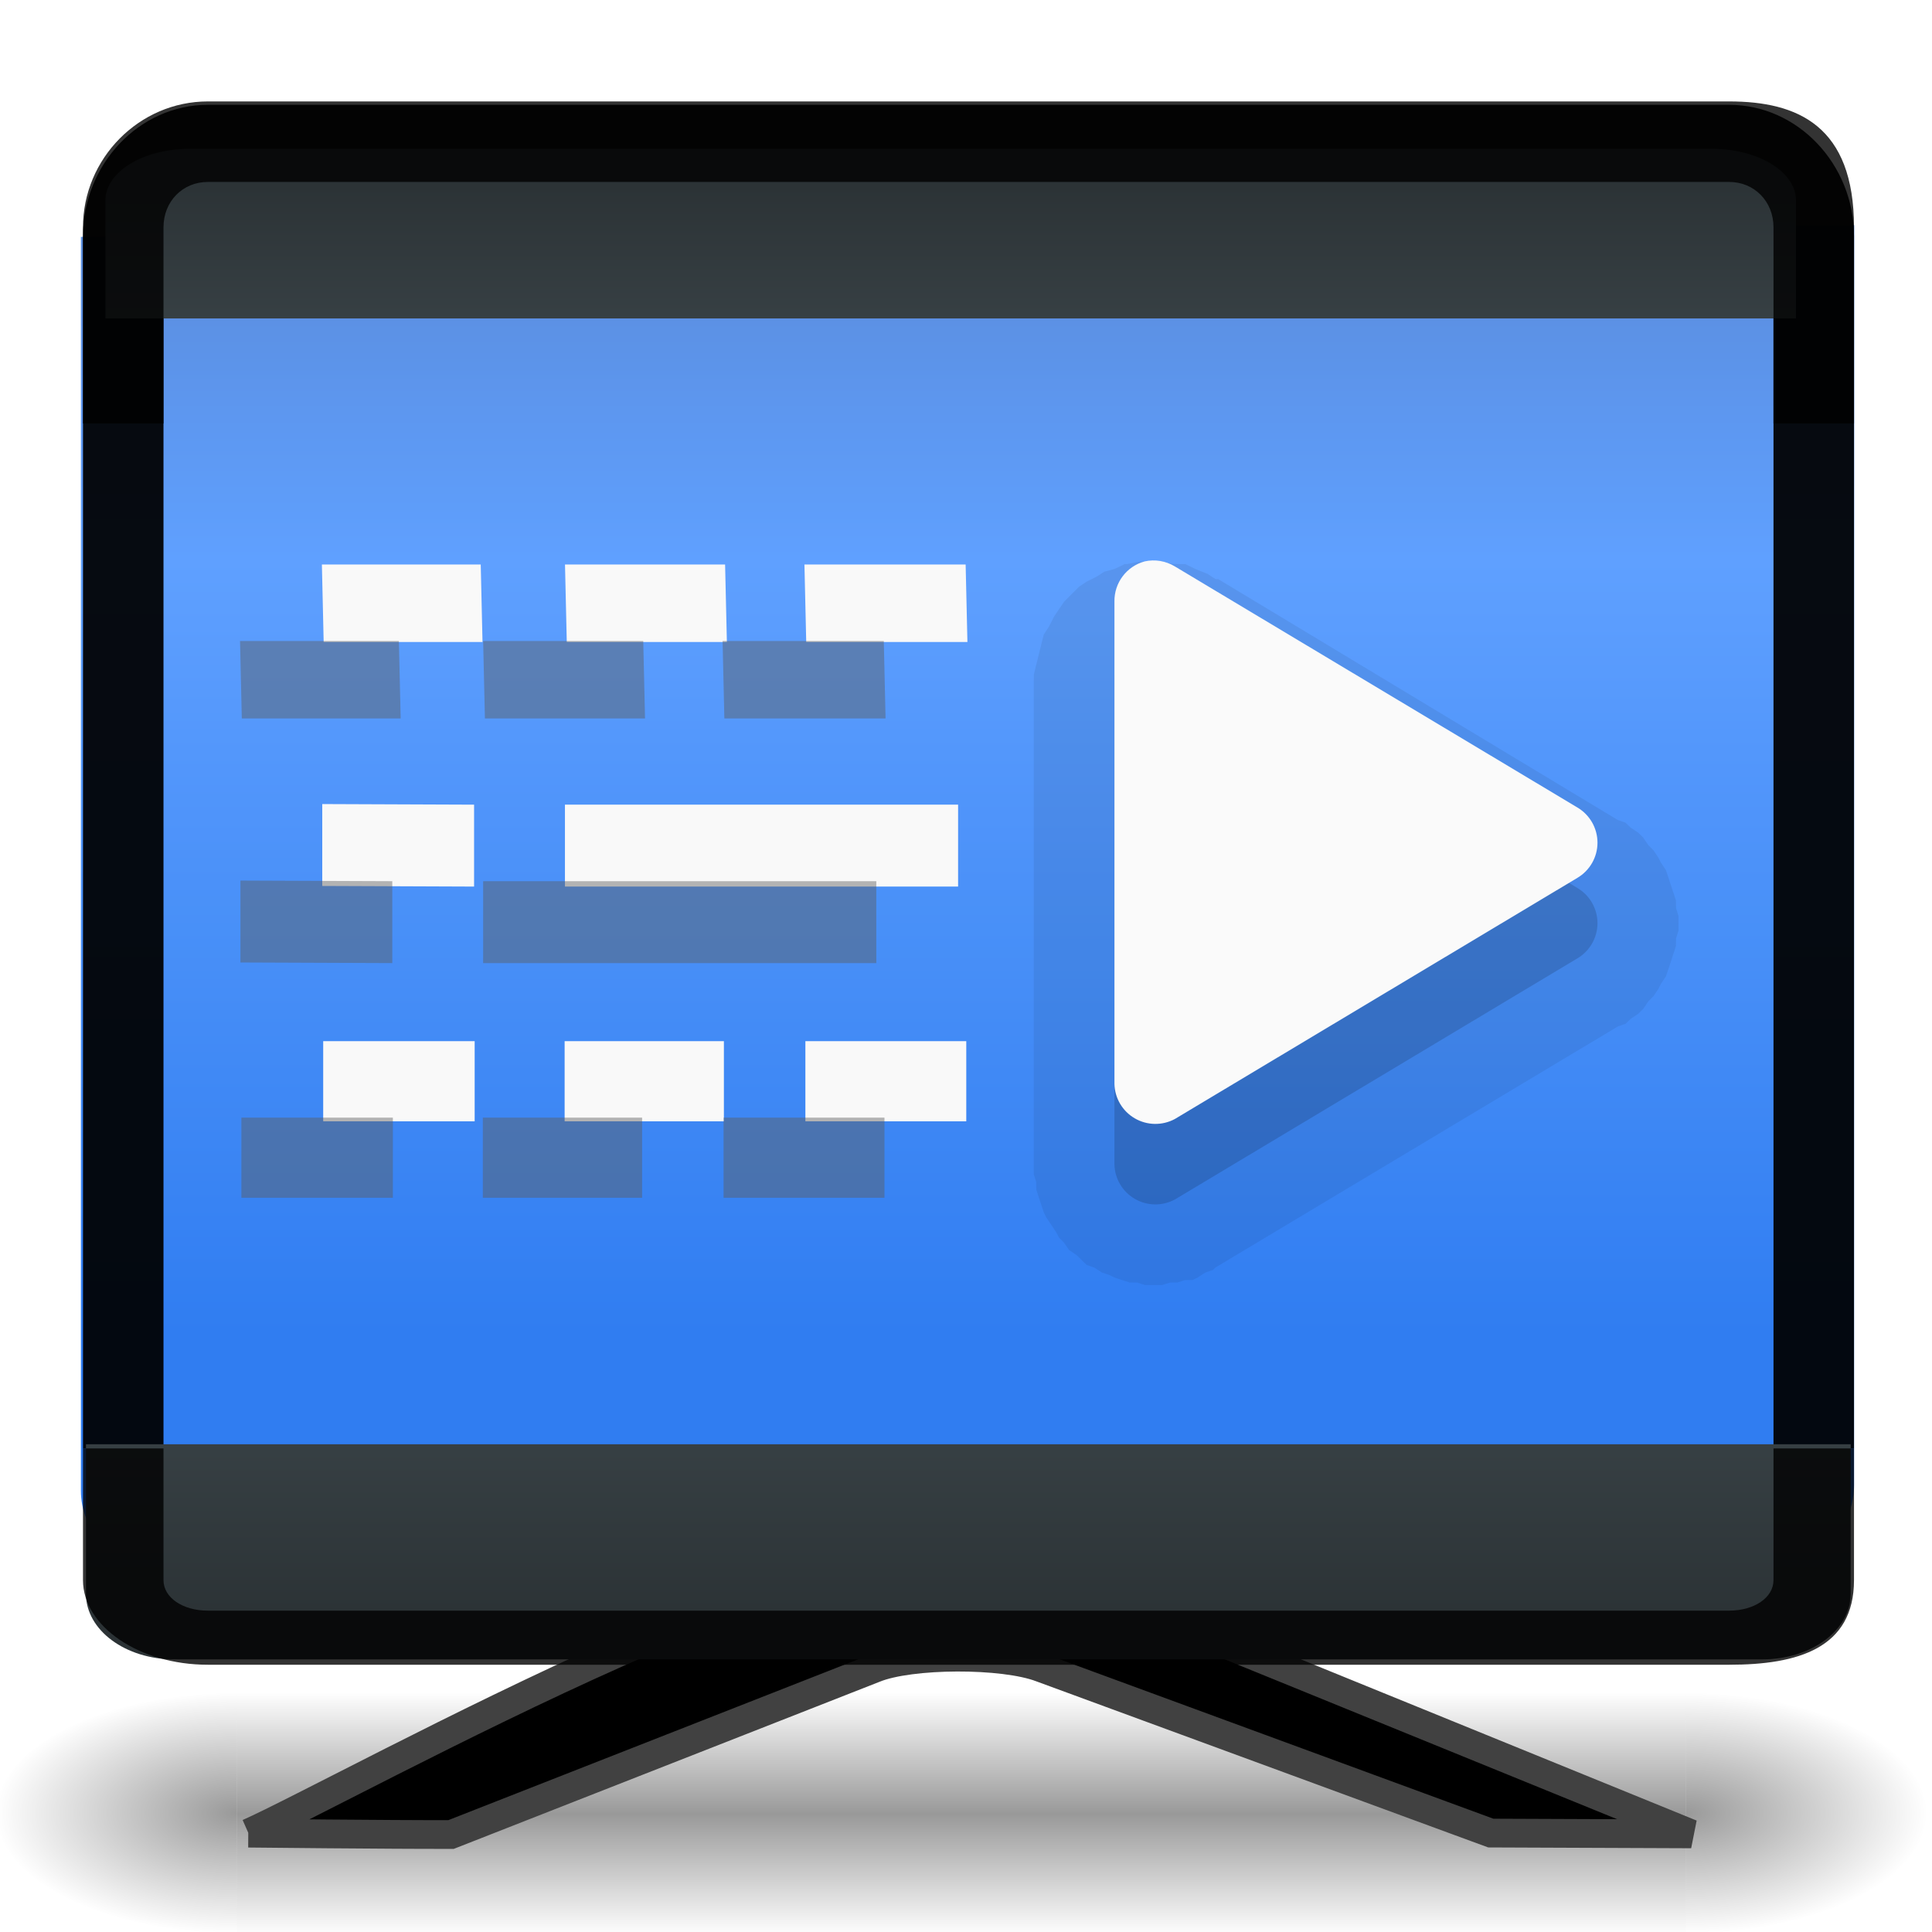
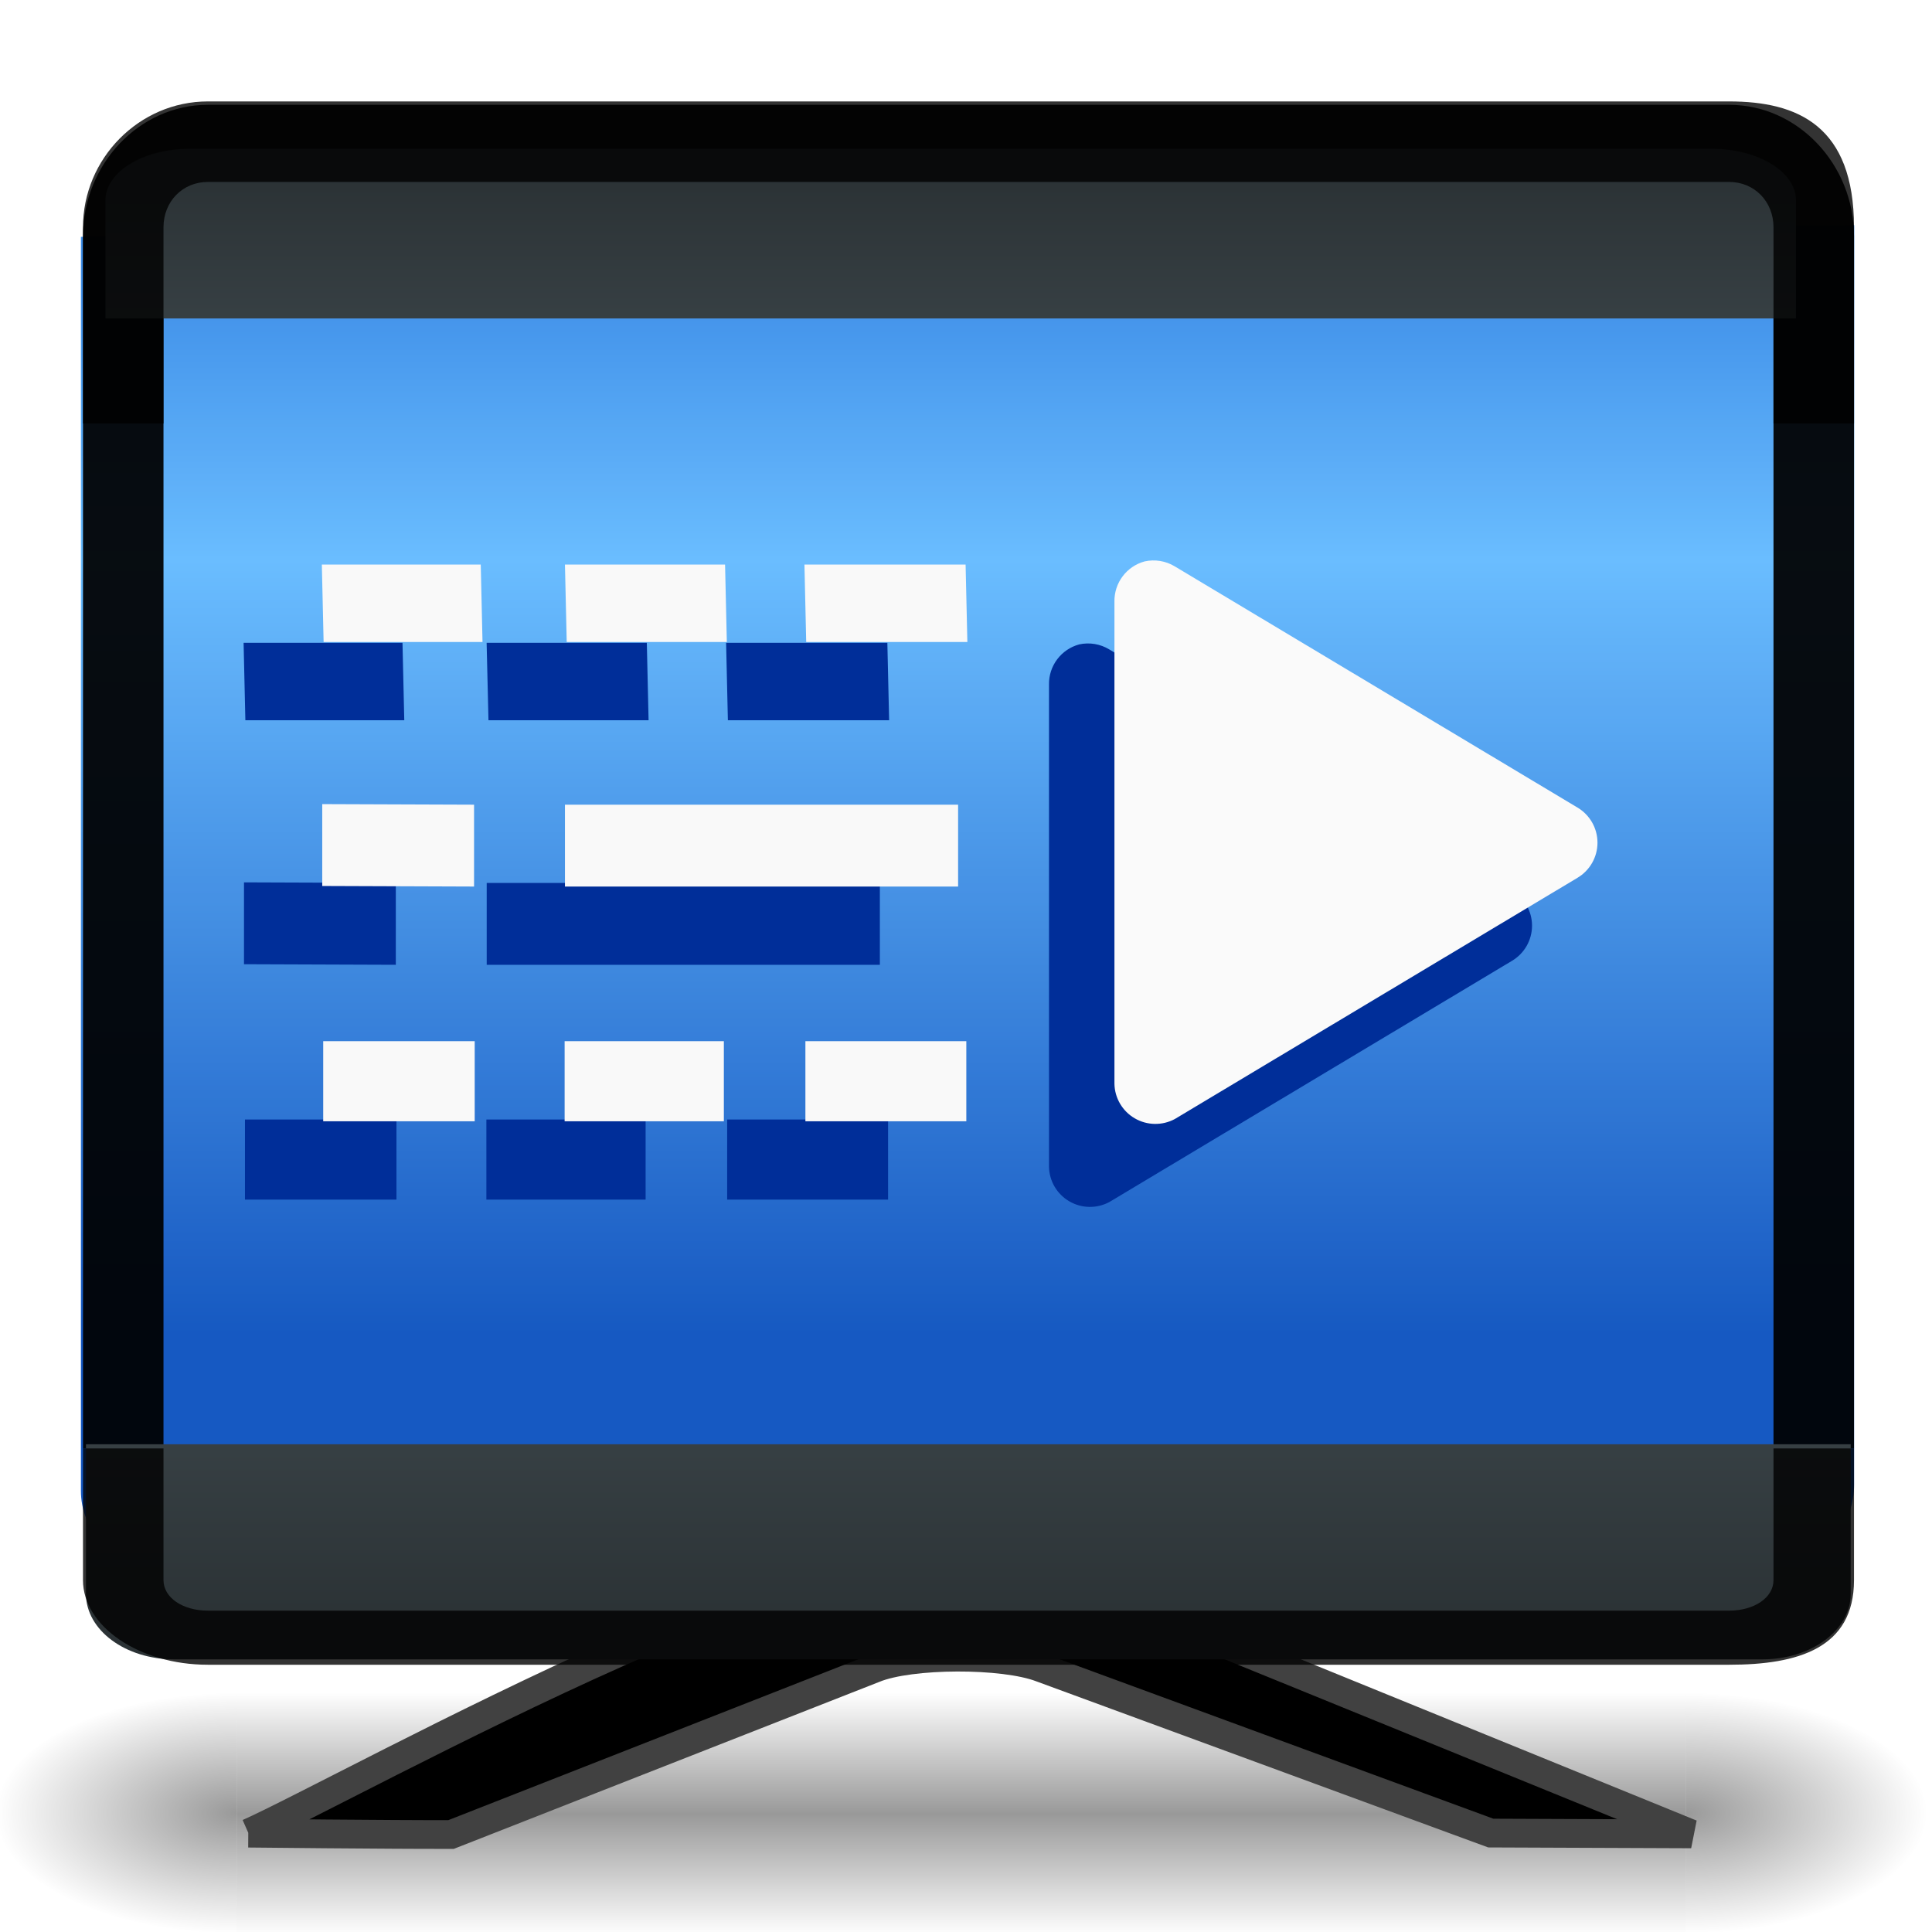
<svg xmlns="http://www.w3.org/2000/svg" xmlns:ns1="http://www.openswatchbook.org/uri/2009/osb" xmlns:xlink="http://www.w3.org/1999/xlink" id="svg2453" height="24" width="24" version="1.0">
  <defs id="defs2455">
    <linearGradient id="linearGradient6532">
-       <stop style="stop-color:#548ade;stop-opacity:1" offset="0" id="stop6534" />
-       <stop id="stop6540" offset="0.272" style="stop-color:#589cff;stop-opacity:1" />
-       <stop style="stop-color:#2878f0;stop-opacity:1" offset="1" id="stop6536" />
+       <stop style="stop-color:#3689e6;stop-opacity:1" offset="0" id="stop6534" />
+       <stop id="stop6540" offset="0.272" style="stop-color:#64baff;stop-opacity:1" />
+       <stop style="stop-color:#0d52bf;stop-opacity:1" offset="1" id="stop6536" />
    </linearGradient>
    <linearGradient id="linearGradient6490" ns1:paint="gradient">
      <stop style="stop-color:#000000;stop-opacity:1;" offset="0" id="stop6492" />
      <stop style="stop-color:#000000;stop-opacity:0;" offset="1" id="stop6494" />
    </linearGradient>
    <linearGradient id="linearGradient5641" ns1:paint="solid">
      <stop style="stop-color:#000000;stop-opacity:1;" offset="0" id="stop5643" />
    </linearGradient>
    <linearGradient id="linearGradient3707-319-631-407-324-616-674-812-821-107-178-392-400-6-3-549-901-1-9-100-4-2">
      <stop offset="0" style="stop-color:#000000;stop-opacity:1" id="stop17839-7-3" />
      <stop offset="1" style="stop-color:#161616;stop-opacity:1" id="stop17841-4-8" />
    </linearGradient>
    <radialGradient r="2.5" gradientTransform="matrix(2.0038,0,0,1.4,27.988,-17.4)" cx="4.993" cy="43.5" gradientUnits="userSpaceOnUse" id="c">
      <stop id="stop4912" offset="0" stop-color="#181818" />
      <stop id="stop4914" offset="1" stop-opacity="0" stop-color="#181818" />
    </radialGradient>
    <radialGradient r="2.5" gradientTransform="matrix(2.0038,0,0,1.4,-20.012,-104.4)" cx="4.993" cy="43.5" gradientUnits="userSpaceOnUse" id="b">
      <stop id="stop4917" offset="0" stop-color="#181818" />
      <stop id="stop4919" offset="1" stop-opacity="0" stop-color="#181818" />
    </radialGradient>
    <linearGradient x1="25.058" y1="47.028" x2="25.058" gradientUnits="userSpaceOnUse" y2="39.999" id="f">
      <stop id="stop4922" offset="0" stop-opacity="0" stop-color="#181818" />
      <stop id="stop4924" offset=".5" stop-color="#181818" />
      <stop id="stop4926" offset="1" stop-opacity="0" stop-color="#181818" />
    </linearGradient>
    <linearGradient xlink:href="#linearGradient6532" id="linearGradient6538" x1="32.275" y1="19.415" x2="32.275" y2="51.415" gradientUnits="userSpaceOnUse" gradientTransform="matrix(0.3664763,0,0,0.4131224,0.1717369,-4.665544)" />
    <linearGradient id="linearGradient3924-4">
      <stop offset="0" style="stop-color:#ffffff;stop-opacity:1" id="stop3926-8" />
      <stop offset="0.063" style="stop-color:#ffffff;stop-opacity:0.235" id="stop3928-6" />
      <stop offset="0.951" style="stop-color:#ffffff;stop-opacity:0.157" id="stop3930-4" />
      <stop offset="1" style="stop-color:#ffffff;stop-opacity:0.392" id="stop3932-4" />
    </linearGradient>
    <linearGradient id="linearGradient5344-867-2">
      <stop id="stop5559-5" style="stop-color:#f9c590;stop-opacity:1" offset="0" />
      <stop id="stop5561-3" style="stop-color:#f19860;stop-opacity:1" offset="0.397" />
      <stop id="stop5563-5" style="stop-color:#ce5d36;stop-opacity:1" offset="1" />
    </linearGradient>
    <linearGradient id="linearGradient4288">
      <stop offset="0" style="stop-color:#b95b20;stop-opacity:1" id="stop4290" />
      <stop offset="1" style="stop-color:#ed8137;stop-opacity:1" id="stop4292" />
    </linearGradient>
    <linearGradient id="linearGradient3104-5-6">
      <stop id="stop3106-9-1" style="stop-color:#aaaaaa;stop-opacity:1" offset="0" />
      <stop id="stop3108-9" style="stop-color:#c8c8c8;stop-opacity:1" offset="1" />
    </linearGradient>
    <linearGradient gradientTransform="translate(2.4e-6,0.9674487)" gradientUnits="userSpaceOnUse" xlink:href="#linearGradient3924-4" id="linearGradient3084" y2="43" x2="24" y1="5" x1="24" />
    <radialGradient gradientTransform="matrix(0,2.644472,-2.797536,-7.1978467e-8,55.57302,-14.64146)" gradientUnits="userSpaceOnUse" xlink:href="#linearGradient3600" id="radialGradient3093" fy="8.45" fx="7.496" r="20" cy="8.45" cx="7.496" />
    <linearGradient id="linearGradient3600">
      <stop offset="0" style="stop-color:#f4f4f4;stop-opacity:1" id="stop3602" />
      <stop offset="1" style="stop-color:#dbdbdb;stop-opacity:1" id="stop3604" />
    </linearGradient>
    <linearGradient gradientTransform="matrix(1.363636,0,0,1.363636,-0.7929132,-1.750068)" gradientUnits="userSpaceOnUse" xlink:href="#linearGradient3104-5-6" id="linearGradient3095" y2="3.899" x2="24" y1="44" x1="24" />
    <linearGradient gradientUnits="userSpaceOnUse" xlink:href="#linearGradient3104-5-6" id="linearGradient3098" y2="3" x2="20" y1="43" x1="20" gradientTransform="matrix(0.5003044,0,0,0.5003044,7.582974,-14.82223)" />
    <radialGradient gradientTransform="matrix(2.003784,0,0,1.4,27.98813,-17.4)" gradientUnits="userSpaceOnUse" xlink:href="#linearGradient3688-166-749" id="radialGradient2873-966-168" fy="43.5" fx="4.993" r="2.5" cy="43.5" cx="4.993" />
    <linearGradient id="linearGradient3688-166-749">
      <stop offset="0" style="stop-color:#181818;stop-opacity:1" id="stop2883" />
      <stop offset="1" style="stop-color:#181818;stop-opacity:0" id="stop2885" />
    </linearGradient>
    <radialGradient gradientTransform="matrix(2.003784,0,0,1.4,-20.01187,-104.4)" gradientUnits="userSpaceOnUse" xlink:href="#linearGradient3688-166-749" id="radialGradient2875-742-326" fy="43.5" fx="4.993" r="2.5" cy="43.5" cx="4.993" />
    <linearGradient gradientUnits="userSpaceOnUse" xlink:href="#linearGradient3702-501-757" id="linearGradient2877-634-617" y2="39.999" x2="25.058" y1="47.028" x1="25.058" />
    <linearGradient id="linearGradient3702-501-757">
      <stop offset="0" style="stop-color:#181818;stop-opacity:0" id="stop2895" />
      <stop offset="0.5" style="stop-color:#181818;stop-opacity:1" id="stop2897" />
      <stop offset="1" style="stop-color:#181818;stop-opacity:0" id="stop2899" />
    </linearGradient>
    <radialGradient r="20" fy="8.45" fx="7.496" cy="8.45" cx="7.496" gradientTransform="matrix(0,1.93928,-2.051527,-5.2784231e-8,16.65095,1.171514)" gradientUnits="userSpaceOnUse" id="radialGradient3049" xlink:href="#linearGradient3600" />
    <linearGradient y2="3.899" x2="24" y1="44" x1="24" gradientTransform="translate(-24.68408,10.62521)" gradientUnits="userSpaceOnUse" id="linearGradient3051" xlink:href="#linearGradient3104-5-6" />
    <radialGradient r="20" fy="8.45" fx="7.496" cy="8.45" cx="7.496" gradientTransform="matrix(0,1.93928,-2.051527,-5.2784231e-8,5.793811,-9.685629)" gradientUnits="userSpaceOnUse" id="radialGradient3843" xlink:href="#linearGradient3600" />
    <linearGradient y2="3.899" x2="24" y1="44" x1="24" gradientTransform="translate(-35.54123,-0.2319351)" gradientUnits="userSpaceOnUse" id="linearGradient3845" xlink:href="#linearGradient3104-5-6" />
    <radialGradient r="20" fy="8.45" fx="7.496" cy="8.45" cx="7.496" gradientTransform="matrix(0,1.93928,-2.051527,-5.2784231e-8,6.079525,19.60009)" gradientUnits="userSpaceOnUse" id="radialGradient3849" xlink:href="#linearGradient3600" />
    <linearGradient y2="3.899" x2="24" y1="44" x1="24" gradientTransform="translate(-35.25551,29.05378)" gradientUnits="userSpaceOnUse" id="linearGradient3851" xlink:href="#linearGradient3104-5-6" />
    <radialGradient r="20" fy="8.45" fx="7.496" cy="8.45" cx="7.496" gradientTransform="matrix(1.371278,1.371278,-1.450649,1.450649,12.60239,-10.94562)" gradientUnits="userSpaceOnUse" id="radialGradient3853" xlink:href="#linearGradient3600" />
    <linearGradient y2="3.899" x2="24" y1="44" x1="24" gradientTransform="matrix(0.7071068,-0.7071068,0.7071068,0.7071068,-9.941126,24.96744)" gradientUnits="userSpaceOnUse" id="linearGradient3855" xlink:href="#linearGradient3104-5-6" />
    <radialGradient r="20" fy="8.45" fx="7.496" cy="8.45" cx="7.496" gradientTransform="matrix(0,1.93928,-2.051527,-5.2784231e-8,41.33504,-8.486255)" gradientUnits="userSpaceOnUse" id="radialGradient3858" xlink:href="#linearGradient3600" />
    <radialGradient r="20" fy="8.45" fx="7.496" cy="8.45" cx="7.496" gradientTransform="matrix(0,1.93928,-2.051527,-5.2784231e-8,-0.2061889,-15.68563)" gradientUnits="userSpaceOnUse" id="radialGradient3863" xlink:href="#linearGradient3600" />
    <linearGradient y2="3.899" x2="24" y1="44" x1="24" gradientTransform="translate(-41.54123,-6.231935)" gradientUnits="userSpaceOnUse" id="linearGradient3865" xlink:href="#linearGradient3104-5-6" />
    <radialGradient id="c-6" gradientUnits="userSpaceOnUse" cy="43.5" cx="4.993" gradientTransform="matrix(2.0038,0,0,1.4,27.988,-17.4)" r="2.5">
      <stop stop-color="#181818" offset="0" id="stop4912-0" />
      <stop stop-color="#181818" stop-opacity="0" offset="1" id="stop4914-6" />
    </radialGradient>
    <radialGradient id="b-2" gradientUnits="userSpaceOnUse" cy="43.5" cx="4.993" gradientTransform="matrix(2.0038,0,0,1.4,-20.012,-104.4)" r="2.5">
      <stop stop-color="#181818" offset="0" id="stop4917-6" />
      <stop stop-color="#181818" stop-opacity="0" offset="1" id="stop4919-1" />
    </radialGradient>
    <linearGradient gradientTransform="matrix(0.9976838,0,0,0.5323295,-0.251081,1.982942)" gradientUnits="userSpaceOnUse" y2="14.272" x2="62.399" y1="14.272" x1="2.252" id="linearGradient4345" xlink:href="#linearGradient3707-319-631-407-324-616-674-812-821-107-178-392-400-6-3-549-901-1-9-100-4-2" />
    <linearGradient y2="39.999" x2="25.058" y1="47.028" x1="25.058" gradientUnits="userSpaceOnUse" id="linearGradient4350" xlink:href="#f" />
    <linearGradient y2="14.272" x2="62.399" y1="14.272" x1="2.252" gradientTransform="matrix(-0.9970871,-8.6911381e-5,1.8949314e-4,-0.5396258,64.24038,61.20455)" gradientUnits="userSpaceOnUse" id="linearGradient4352" xlink:href="#linearGradient3707-319-631-407-324-616-674-812-821-107-178-392-400-6-3-549-901-1-9-100-4-2" />
    <linearGradient y2="14.272" x2="62.399" y1="14.272" x1="2.252" gradientTransform="matrix(0.05374904,0,0,0.4344139,30.27789,0.7154782)" gradientUnits="userSpaceOnUse" id="linearGradient4354" xlink:href="#linearGradient3707-319-631-407-324-616-674-812-821-107-178-392-400-6-3-549-901-1-9-100-4-2" />
    <linearGradient id="linearGradient5747">
      <stop offset="0" style="stop-color:#000000;stop-opacity:1" id="stop5749" />
      <stop offset="1" style="stop-color:#000000;stop-opacity:0" id="stop5751" />
    </linearGradient>
    <radialGradient gradientTransform="matrix(1.20227,0,0,0.5999999,14.99287,-4.59993)" gradientUnits="userSpaceOnUse" xlink:href="#linearGradient5747" id="radialGradient4358-2" r="2.5" cy="43.5" cx="4.993" />
    <radialGradient gradientTransform="matrix(1.20227,0,0,0.5999999,-9.00712,-47.60006)" gradientUnits="userSpaceOnUse" xlink:href="#linearGradient5747" id="radialGradient4360-3" r="2.5" cy="43.5" cx="4.993" />
    <linearGradient spreadMethod="reflect" gradientTransform="matrix(0.6428571,0,0,0.4285713,-3.42854,2.85721)" gradientUnits="userSpaceOnUse" xlink:href="#linearGradient5747" id="linearGradient4362-5" y2="39.999" x2="25.058" y1="43.528" x1="25.058" />
    <radialGradient gradientTransform="matrix(1.273594e-7,3.295755,-5.380924,0,77.46771,-19.38241)" gradientUnits="userSpaceOnUse" id="radialGradient3164-9" r="20" cy="8.45" cx="7.496">
      <stop offset="0" style="stop-color:#f8b17e;stop-opacity:1" id="stop3244-8" />
      <stop offset="0.262" style="stop-color:#e35d4f;stop-opacity:1" id="stop3246-8" />
      <stop offset="0.661" style="stop-color:#c6262e;stop-opacity:1" id="stop3248-2" />
      <stop offset="1" style="stop-color:#690b54;stop-opacity:1" id="stop3250-1" />
    </radialGradient>
    <linearGradient gradientUnits="userSpaceOnUse" y2="26" x2="17" y1="29" x1="17" id="linearGradient4355" xlink:href="#linearGradient4215-8-4-07-7" gradientTransform="matrix(1.043899,0,0,0.7633929,-0.497796,-1.983501)" />
    <linearGradient id="linearGradient4215-8-4-07-7">
      <stop style="stop-color:#2b3235;stop-opacity:1" offset="0" id="stop4217-1-2-1-2" />
      <stop style="stop-color:#374044;stop-opacity:1" offset="1" id="stop4219-3-4-0-96" />
    </linearGradient>
    <linearGradient gradientTransform="matrix(0.7831817,0,0,0.6404078,-2.768171,-6.832695)" gradientUnits="userSpaceOnUse" xlink:href="#linearGradient3462" id="linearGradient3217" y2="41.663" x2="27.914" y1="16.188" x1="27.914" />
    <linearGradient id="linearGradient3462">
      <stop offset="0" style="stop-color:#ffffff;stop-opacity:1" id="stop3464" />
      <stop offset="0.009" style="stop-color:#ffffff;stop-opacity:0.235" id="stop3466" />
      <stop offset="0.997" style="stop-color:#ffffff;stop-opacity:0.157" id="stop3468" />
      <stop offset="1" style="stop-color:#ffffff;stop-opacity:0.392" id="stop3470" />
    </linearGradient>
    <linearGradient id="linearGradient3242-8">
      <stop id="stop3244-2" style="stop-color:#f8b17e;stop-opacity:1" offset="0" />
      <stop id="stop3246-9" style="stop-color:#e35d4f;stop-opacity:1" offset="0.262" />
      <stop id="stop3248-10" style="stop-color:#c6262e;stop-opacity:1" offset="0.661" />
      <stop id="stop3250-2" style="stop-color:#690b54;stop-opacity:1" offset="1" />
    </linearGradient>
    <linearGradient id="linearGradient4011-6-3-8">
      <stop id="stop4013-0-0-6" style="stop-color:#ffffff;stop-opacity:1" offset="0" />
      <stop id="stop4015-7-9-1" style="stop-color:#ffffff;stop-opacity:0.235" offset="0.508" />
      <stop id="stop4017-6-8-4" style="stop-color:#ffffff;stop-opacity:0.157" offset="0.835" />
      <stop id="stop4019-8-2-1" style="stop-color:#ffffff;stop-opacity:0.392" offset="1" />
    </linearGradient>
    <linearGradient y2="44.341" x2="71.204" y1="6.238" x1="71.204" gradientTransform="matrix(0.2432432,0,0,0.2432432,13.81818,5.153844)" gradientUnits="userSpaceOnUse" id="linearGradient3154" xlink:href="#linearGradient4011-6-3-8" />
    <radialGradient r="20.397" fy="4.038" fx="21.995" cy="4.038" cx="21.995" gradientTransform="matrix(0,0.7811258,-1.031072,0,35.38086,-13.06646)" gradientUnits="userSpaceOnUse" id="radialGradient3157" xlink:href="#linearGradient3242-8" />
    <linearGradient x1="25.058" y1="47.028" x2="25.058" y2="39.999" id="linearGradient3086-8" xlink:href="#linearGradient3702-501-757" gradientUnits="userSpaceOnUse" />
    <radialGradient cx="4.993" cy="43.5" r="2.5" fx="4.993" fy="43.5" id="radialGradient3084-4" xlink:href="#linearGradient3688-166-749" gradientUnits="userSpaceOnUse" gradientTransform="matrix(2.003784,0,0,1.4,-20.01187,-104.4)" />
    <radialGradient cx="4.993" cy="43.5" r="2.5" fx="4.993" fy="43.5" id="radialGradient3082-6" xlink:href="#linearGradient3688-166-749" gradientUnits="userSpaceOnUse" gradientTransform="matrix(2.003784,0,0,1.4,27.98813,-17.4)" />
    <linearGradient id="linearGradient2867-449-88-871-390-598-476-591-434-148-57-177-8-3-3-6-4-8-8-8">
      <stop id="stop3750-1-0-7-6-6-1-3-9" style="stop-color:#ffcd7d;stop-opacity:1" offset="0" />
      <stop id="stop3752-3-7-4-0-32-8-923-0" style="stop-color:#fc8f36;stop-opacity:1" offset="0.262" />
      <stop id="stop3754-1-8-5-2-7-6-7-1" style="stop-color:#e23a0e;stop-opacity:1" offset="0.705" />
      <stop id="stop3756-1-6-2-6-6-1-96-6" style="stop-color:#ac441f;stop-opacity:1" offset="1" />
    </linearGradient>
    <radialGradient cx="6.73" cy="9.957" r="12.672" fx="6.2" fy="9.957" id="radialGradient5679-7" xlink:href="#linearGradient2867-449-88-871-390-598-476-591-434-148-57-177-8-3-3-6-4-8-8-8" gradientUnits="userSpaceOnUse" gradientTransform="matrix(0,4.627013,-5.680493,0,68.96616,-30.74506)" />
    <linearGradient id="linearGradient5803-0">
      <stop id="stop5805-3" style="stop-color:#fff5ef;stop-opacity:1" offset="0" />
      <stop id="stop5807-4" style="stop-color:#fef8dd;stop-opacity:1" offset="1" />
    </linearGradient>
    <linearGradient x1="227.204" y1="63.106" x2="227.204" y2="76.997" id="linearGradient5874-6" xlink:href="#linearGradient5803-0" gradientUnits="userSpaceOnUse" gradientTransform="translate(-214,-49.99999)" />
    <linearGradient x1="24" y1="5" x2="24" y2="43" id="linearGradient5397" xlink:href="#linearGradient3924-4" gradientUnits="userSpaceOnUse" gradientTransform="matrix(0.4594595,0,0,0.4594595,0.9742189,8.97175)" />
    <linearGradient y2="43" x2="24" y1="5" x1="24" gradientTransform="matrix(0.4594595,0,0,0.4594595,-35.0477,0.2740813)" gradientUnits="userSpaceOnUse" id="linearGradient4123" xlink:href="#linearGradient3924-4" />
    <linearGradient y2="76.997" x2="227.204" y1="63.106" x1="227.204" gradientTransform="translate(-250.0219,-58.69766)" gradientUnits="userSpaceOnUse" id="linearGradient4126" xlink:href="#linearGradient5803-0" />
    <radialGradient r="12.672" fy="9.957" fx="6.2" cy="9.957" cx="6.73" gradientTransform="matrix(0,4.627013,-5.680493,0,68.96616,-38.74509)" gradientUnits="userSpaceOnUse" id="radialGradient4131" xlink:href="#linearGradient2867-449-88-871-390-598-476-591-434-148-57-177-8-3-3-6-4-8-8-8" />
    <radialGradient r="12.672" fy="9.957" fx="6.2" cy="9.957" cx="6.73" gradientTransform="matrix(0,3.941508,-5.680493,0,68.99741,-30.34481)" gradientUnits="userSpaceOnUse" id="radialGradient4131-8" xlink:href="#radialGradient3164-9" />
    <linearGradient xlink:href="#linearGradient4215-8-4-07-7" id="linearGradient4434" gradientUnits="userSpaceOnUse" gradientTransform="matrix(1,0,0,-0.6022524,-0.1897209,19.67496)" x1="17" y1="29" x2="17" y2="26" />
  </defs>
  <g id="g4325" transform="translate(-0.0584393,-0.03978425)">
    <g id="g4436" transform="translate(0,1.0625)">
      <rect width="3" height="3" x="21" y="20" id="rect2801-0" style="opacity:0.4;fill:url(#radialGradient4358-2);fill-opacity:1" />
      <rect width="3" height="3" x="-3" y="-23" transform="scale(-1,-1)" id="rect3696-08" style="opacity:0.4;fill:url(#radialGradient4360-3);fill-opacity:1" />
      <rect width="18" height="3" x="3" y="20" id="rect3700-96" style="opacity:0.4;fill:url(#linearGradient4362-5);fill-opacity:1" />
    </g>
  </g>
  <path id="rect5505-21-3-8-5-2" d="m 22.295,19.35 c 0.414,0 0.737,-0.446 0.737,-0.906 l 0.002,-15.647 -22.029,0.145 0,15.577 c 0,0.46 0.333,0.831 0.747,0.831 z" style="color:#000000;display:inline;overflow:visible;visibility:visible;opacity:0.96;fill:url(#linearGradient6538);fill-opacity:1;fill-rule:nonzero;stroke:none;stroke-width:1;marker:none;enable-background:accumulate" />
+   <path style="color:#000000;font-style:normal;font-variant:normal;font-weight:normal;font-stretch:normal;font-size:medium;line-height:normal;font-family:Sans;-inkscape-font-specification:Sans;text-indent:0;text-align:start;text-decoration:none;text-decoration-line:none;letter-spacing:normal;word-spacing:normal;text-transform:none;writing-mode:lr-tb;direction:ltr;baseline-shift:baseline;text-anchor:start;display:inline;overflow:visible;visibility:visible;fill:#002e99;fill-opacity:1;stroke:none;stroke-width:0.54;stroke-miterlimit:4;stroke-dasharray:none;marker:none;enable-background:accumulate" id="path996" d="m 3.043,14.902 v -0.995 h 1.882 v 0.995 z m 2.999,0 v -0.995 h 1.978 v 0.995 z m 2.991,0 v -0.995 h 1.999 v 0.995 z" />
  <g transform="translate(166.3815,-1014.97)" id="layer1" />
  <path style="opacity:1;fill:#000000;fill-opacity:1;fill-rule:evenodd;stroke:#414141;stroke-width:0.357;stroke-miterlimit:4;stroke-dasharray:none;stroke-opacity:1" d="m 3.085,22.772 c 0,0 1.774,0.019 2.518,0.017 l 5.257,-2.063 c 0.447,-0.184 1.605,-0.188 2.076,-0.007 l 5.583,2.052 2.49,0.01 -8.246,-3.359 c -0.207,-0.08 -0.586,0.3 -0.992,0.297 -0.509,-1.393 -7.527,2.543 -8.685,3.053 z" id="path4191" />
-   <g id="g4281" transform="matrix(0.6501589,0,0,0.8353467,-5.625045,-10.53034)">
-     <path style="color:#000000;font-style:normal;font-variant:normal;font-weight:normal;font-stretch:normal;font-size:medium;line-height:normal;font-family:Sans;-inkscape-font-specification:Sans;text-indent:0;text-align:start;text-decoration:none;text-decoration-line:none;letter-spacing:normal;word-spacing:normal;text-transform:none;direction:ltr;block-progression:tb;writing-mode:lr-tb;baseline-shift:baseline;text-anchor:start;display:inline;overflow:visible;visibility:visible;fill:#f9f9f9;fill-opacity:1;stroke:none;stroke-width:0.733;stroke-miterlimit:4;stroke-dasharray:none;marker:none;enable-background:accumulate" id="path3475-4" d="m 14.827,29.281 0,-1.192 2.894,0 0,1.192 z m 4.613,0 0,-1.192 3.043,0 0,1.192 z m 4.6,0 0,-1.192 3.074,0 0,1.192 z" />
-     <path id="path3475-4-3" d="m 14.809,24.563 0,1.218 2.901,0.009 0,-1.218 z m 4.637,0.009 0,1.218 7.512,0 0,-1.218 z" style="color:#000000;font-style:normal;font-variant:normal;font-weight:normal;font-stretch:normal;font-size:medium;line-height:normal;font-family:Sans;-inkscape-font-specification:Sans;text-indent:0;text-align:start;text-decoration:none;text-decoration-line:none;letter-spacing:normal;word-spacing:normal;text-transform:none;direction:ltr;block-progression:tb;writing-mode:lr-tb;baseline-shift:baseline;text-anchor:start;display:inline;overflow:visible;visibility:visible;fill:#f9f9f9;fill-opacity:1;stroke:none;stroke-width:0.733;stroke-miterlimit:4;stroke-dasharray:none;marker:none;enable-background:accumulate" />
-     <path style="color:#000000;font-style:normal;font-variant:normal;font-weight:normal;font-stretch:normal;font-size:medium;line-height:normal;font-family:Sans;-inkscape-font-specification:Sans;text-indent:0;text-align:start;text-decoration:none;text-decoration-line:none;letter-spacing:normal;word-spacing:normal;text-transform:none;direction:ltr;block-progression:tb;writing-mode:lr-tb;baseline-shift:baseline;text-anchor:start;display:inline;overflow:visible;visibility:visible;fill:#f9f9f9;fill-opacity:1;stroke:none;stroke-width:0.733;stroke-miterlimit:4;stroke-dasharray:none;marker:none;enable-background:accumulate" d="m 27.102,21.001 0.034,1.152 -3.08,0 -0.034,-1.152 z m -4.596,0 0.034,1.152 -3.059,0 -0.034,-1.152 z m -4.669,0 0.034,1.152 -0.956,0 -0.034,-1.152 z m -0.901,0 0.026,1.152 -2.126,0 -0.034,-1.152 z" id="path4279" />
-     <path d="m 13.264,30.418 0,-1.192 2.894,0 0,1.192 z m 4.613,0 0,-1.192 3.043,0 0,1.192 z m 4.6,0 0,-1.192 3.074,0 0,1.192 z" id="path4441" style="color:#000000;font-style:normal;font-variant:normal;font-weight:normal;font-stretch:normal;font-size:medium;line-height:normal;font-family:Sans;-inkscape-font-specification:Sans;text-indent:0;text-align:start;text-decoration:none;text-decoration-line:none;letter-spacing:normal;word-spacing:normal;text-transform:none;direction:ltr;block-progression:tb;writing-mode:lr-tb;baseline-shift:baseline;text-anchor:start;display:inline;overflow:visible;visibility:visible;fill:#5b5b5b;fill-opacity:1;stroke:none;stroke-width:0.733;stroke-miterlimit:4;stroke-dasharray:none;marker:none;enable-background:accumulate;opacity:0.447" />
-     <path style="color:#000000;font-style:normal;font-variant:normal;font-weight:normal;font-stretch:normal;font-size:medium;line-height:normal;font-family:Sans;-inkscape-font-specification:Sans;text-indent:0;text-align:start;text-decoration:none;text-decoration-line:none;letter-spacing:normal;word-spacing:normal;text-transform:none;direction:ltr;block-progression:tb;writing-mode:lr-tb;baseline-shift:baseline;text-anchor:start;display:inline;overflow:visible;visibility:visible;fill:#5b5b5b;fill-opacity:1;stroke:none;stroke-width:0.733;stroke-miterlimit:4;stroke-dasharray:none;marker:none;enable-background:accumulate;opacity:0.447" d="m 13.246,25.701 0,1.218 2.901,0.009 0,-1.218 z m 4.637,0.009 0,1.218 7.512,0 0,-1.218 z" id="path4443" />
-     <path id="path4445" d="m 25.538,22.138 0.034,1.152 -3.08,0 -0.034,-1.152 z m -4.596,0 0.034,1.152 -3.059,0 -0.034,-1.152 z m -4.669,0 0.034,1.152 -0.956,0 -0.034,-1.152 z m -0.901,0 0.026,1.152 -2.126,0 -0.034,-1.152 z" style="color:#000000;font-style:normal;font-variant:normal;font-weight:normal;font-stretch:normal;font-size:medium;line-height:normal;font-family:Sans;-inkscape-font-specification:Sans;text-indent:0;text-align:start;text-decoration:none;text-decoration-line:none;letter-spacing:normal;word-spacing:normal;text-transform:none;direction:ltr;block-progression:tb;writing-mode:lr-tb;baseline-shift:baseline;text-anchor:start;display:inline;overflow:visible;visibility:visible;fill:#5b5b5b;fill-opacity:1;stroke:none;stroke-width:0.733;stroke-miterlimit:4;stroke-dasharray:none;marker:none;enable-background:accumulate;opacity:0.447" />
-   </g>
+   <path d="m 4.015,13.929 v -0.995 h 1.882 v 0.995 z m 2.999,0 v -0.995 h 1.978 v 0.995 z m 2.991,0 v -0.995 h 1.999 v 0.995 z" id="path3475-4" style="color:#000000;font-style:normal;font-variant:normal;font-weight:normal;font-stretch:normal;font-size:medium;line-height:normal;font-family:Sans;-inkscape-font-specification:Sans;text-indent:0;text-align:start;text-decoration:none;text-decoration-line:none;letter-spacing:normal;word-spacing:normal;text-transform:none;writing-mode:lr-tb;direction:ltr;baseline-shift:baseline;text-anchor:start;display:inline;overflow:visible;visibility:visible;fill:#f9f9f9;fill-opacity:1;stroke:none;stroke-width:0.54;stroke-miterlimit:4;stroke-dasharray:none;marker:none;enable-background:accumulate" />
+   <path id="path998" d="m 3.031,10.961 v 1.017 l 1.886,0.007 v -1.017 z m 3.015,0.007 v 1.017 h 4.884 v -1.017 z" style="color:#000000;font-style:normal;font-variant:normal;font-weight:normal;font-stretch:normal;font-size:medium;line-height:normal;font-family:Sans;-inkscape-font-specification:Sans;text-indent:0;text-align:start;text-decoration:none;text-decoration-line:none;letter-spacing:normal;word-spacing:normal;text-transform:none;writing-mode:lr-tb;direction:ltr;baseline-shift:baseline;text-anchor:start;display:inline;overflow:visible;visibility:visible;fill:#002e99;fill-opacity:1;stroke:none;stroke-width:0.54;stroke-miterlimit:4;stroke-dasharray:none;marker:none;enable-background:accumulate" />
+   <path style="color:#000000;font-style:normal;font-variant:normal;font-weight:normal;font-stretch:normal;font-size:medium;line-height:normal;font-family:Sans;-inkscape-font-specification:Sans;text-indent:0;text-align:start;text-decoration:none;text-decoration-line:none;letter-spacing:normal;word-spacing:normal;text-transform:none;writing-mode:lr-tb;direction:ltr;baseline-shift:baseline;text-anchor:start;display:inline;overflow:visible;visibility:visible;fill:#f9f9f9;fill-opacity:1;stroke:none;stroke-width:0.54;stroke-miterlimit:4;stroke-dasharray:none;marker:none;enable-background:accumulate" d="m 4.003,9.989 v 1.017 l 1.886,0.007 V 9.996 Z m 3.015,0.007 V 11.013 H 11.902 V 9.996 Z" id="path3475-4-3" />
+   <path style="color:#000000;font-style:normal;font-variant:normal;font-weight:normal;font-stretch:normal;font-size:medium;line-height:normal;font-family:Sans;-inkscape-font-specification:Sans;text-indent:0;text-align:start;text-decoration:none;text-decoration-line:none;letter-spacing:normal;word-spacing:normal;text-transform:none;writing-mode:lr-tb;direction:ltr;baseline-shift:baseline;text-anchor:start;display:inline;overflow:visible;visibility:visible;fill:#002e99;fill-opacity:1;stroke:none;stroke-width:0.54;stroke-miterlimit:4;stroke-dasharray:none;marker:none;enable-background:accumulate" d="m 11.023,7.985 0.022,0.962 H 9.042 L 9.02,7.985 Z m -2.988,0 0.022,0.962 H 6.068 L 6.045,7.985 Z m -3.035,0 0.022,0.962 H 4.4 L 4.377,7.985 Z m -0.586,0 0.017,0.962 H 3.048 L 3.026,7.985 Z" id="path1000" />
+   <path id="path4279" d="m 11.995,7.013 0.022,0.962 H 10.015 L 9.993,7.013 Z m -2.988,0 0.022,0.962 H 7.04 L 7.018,7.013 Z m -3.035,0 0.022,0.962 H 5.372 L 5.35,7.013 Z m -0.586,0 0.017,0.962 H 4.02 L 3.998,7.013 Z" style="color:#000000;font-style:normal;font-variant:normal;font-weight:normal;font-stretch:normal;font-size:medium;line-height:normal;font-family:Sans;-inkscape-font-specification:Sans;text-indent:0;text-align:start;text-decoration:none;text-decoration-line:none;letter-spacing:normal;word-spacing:normal;text-transform:none;writing-mode:lr-tb;direction:ltr;baseline-shift:baseline;text-anchor:start;display:inline;overflow:visible;visibility:visible;fill:#f9f9f9;fill-opacity:1;stroke:none;stroke-width:0.54;stroke-miterlimit:4;stroke-dasharray:none;marker:none;enable-background:accumulate" />
  <path style="color:#000000;font-style:normal;font-variant:normal;font-weight:normal;font-stretch:normal;font-size:medium;line-height:normal;font-family:sans-serif;text-indent:0;text-align:start;text-decoration:none;text-decoration-line:none;text-decoration-style:solid;text-decoration-color:#000000;letter-spacing:normal;word-spacing:normal;text-transform:none;direction:ltr;block-progression:tb;writing-mode:lr-tb;baseline-shift:baseline;text-anchor:start;white-space:normal;clip-rule:nonzero;display:inline;overflow:visible;visibility:visible;opacity:0.931;isolation:auto;mix-blend-mode:normal;color-interpolation:sRGB;color-interpolation-filters:linearRGB;solid-color:#000000;solid-opacity:1;fill:#000000;fill-opacity:1;fill-rule:nonzero;stroke:none;stroke-width:1;stroke-linecap:round;stroke-linejoin:round;stroke-miterlimit:4;stroke-dasharray:none;stroke-dashoffset:0;stroke-opacity:1;marker:none;color-rendering:auto;image-rendering:auto;shape-rendering:auto;text-rendering:auto;enable-background:accumulate" d="m 2.582,1.302 c -0.854,0 -1.551,0.74 -1.551,1.631 l 0,15.061 1,0 0,-15.061 c 0,-0.338 0.24,-0.588 0.551,-0.588 l 18.898,0 c 0.311,0 0.551,0.25 0.551,0.588 l 0,15.061 1,0 0,-15.061 c 0,-0.891 -0.697,-1.631 -1.551,-1.631 z" id="rect5505-21-3-8-9-1-1-6" />
  <path style="color:#000000;display:inline;overflow:visible;visibility:visible;opacity:1;fill:url(#linearGradient4355);fill-opacity:1;fill-rule:nonzero;stroke:none;stroke-width:1;marker:none;enable-background:accumulate" d="m 1.068,17.941 0,1.859 c 0,0.45 0.489,0.813 1.097,0.813 l 19.728,0 c 0.608,0 1.097,-0.363 1.097,-0.813 l 0,-1.859 z" id="rect4341" />
  <path style="color:#000000;font-style:normal;font-variant:normal;font-weight:normal;font-stretch:normal;font-size:medium;line-height:normal;font-family:sans-serif;text-indent:0;text-align:start;text-decoration:none;text-decoration-line:none;text-decoration-style:solid;text-decoration-color:#000000;letter-spacing:normal;word-spacing:normal;text-transform:none;direction:ltr;block-progression:tb;writing-mode:lr-tb;baseline-shift:baseline;text-anchor:start;white-space:normal;clip-rule:nonzero;display:inline;overflow:visible;visibility:visible;opacity:0.8;isolation:auto;mix-blend-mode:normal;color-interpolation:sRGB;color-interpolation-filters:linearRGB;solid-color:#000000;solid-opacity:1;fill:#000000;fill-opacity:1;fill-rule:nonzero;stroke:none;stroke-width:1;stroke-linecap:round;stroke-linejoin:round;stroke-miterlimit:4;stroke-dasharray:none;stroke-dashoffset:0;stroke-opacity:1;marker:none;color-rendering:auto;image-rendering:auto;shape-rendering:auto;text-rendering:auto;enable-background:accumulate" d="m 1.031,17.993 0,1.636 c 0,0.574 0.697,1.051 1.551,1.051 l 18.898,0 c 0.854,0 1.551,-0.204 1.551,-1.051 l 0,-1.636 -1,0 0,1.636 c 0,0.218 -0.24,0.379 -0.551,0.379 l -18.898,0 c -0.311,0 -0.551,-0.161 -0.551,-0.379 l 0,-1.636 z" id="rect4343" />
-   <path style="color:#000000;display:inline;overflow:visible;visibility:visible;opacity:0.07;fill:#000000;fill-opacity:1;fill-rule:evenodd;stroke:none;stroke-width:1.001;marker:none;enable-background:accumulate" id="path4032" d="m 14.156,6.976 c 0.015,-0.002 -0.171,0.035 -0.156,0.031 a 0.992,0.991 0 0 0 -0.031,0 c 0.013,-0.003 -0.138,0.067 -0.125,0.062 0.013,-0.005 -0.137,0.037 -0.125,0.031 0.012,-0.006 -0.105,0.069 -0.094,0.062 0.012,-0.007 -0.136,0.07 -0.125,0.062 0.011,-0.007 -0.104,0.071 -0.094,0.062 0.01,-0.008 -0.103,0.103 -0.094,0.094 0.01,-0.009 -0.103,0.104 -0.094,0.094 0.009,-0.01 -0.07,0.104 -0.063,0.094 0.008,-0.011 -0.07,0.105 -0.063,0.094 0.007,-0.011 -0.069,0.137 -0.063,0.125 0.006,-0.012 -0.068,0.106 -0.063,0.094 0.005,-0.012 -0.035,0.137 -0.031,0.125 0.004,-0.013 -0.034,0.138 -0.031,0.125 0.003,-0.013 -0.033,0.138 -0.031,0.125 0.002,-0.013 -0.032,0.138 -0.031,0.125 6.46e-4,-0.01 0.001,0.058 0,0.094 -3.5e-4,0.012 6e-5,0.035 0,0.031 l 0,5.96 a 0.992,0.991 0 0 0 0,0.031 c -2.09e-4,-0.01 8.66e-4,0.104 0,0.094 -8.66e-4,-0.01 0.033,0.104 0.031,0.094 -0.002,-0.01 0.002,0.104 0,0.094 -0.002,-0.01 0.034,0.103 0.031,0.094 -0.003,-0.01 0.035,0.103 0.031,0.094 -0.003,-0.01 0.035,0.103 0.031,0.094 -0.004,-0.009 0.036,0.072 0.031,0.062 -0.005,-0.009 0.068,0.102 0.063,0.094 -0.005,-0.009 0.068,0.102 0.063,0.094 -0.006,-0.009 0.038,0.071 0.031,0.062 -0.006,-0.008 0.069,0.07 0.063,0.062 -0.007,-0.008 0.07,0.101 0.063,0.094 -0.007,-0.007 0.102,0.069 0.094,0.062 -0.008,-0.007 0.071,0.069 0.063,0.062 -0.008,-0.006 0.071,0.068 0.063,0.062 -0.009,-0.006 0.103,0.036 0.094,0.031 -0.009,-0.005 0.103,0.067 0.094,0.062 -0.009,-0.005 0.103,0.035 0.094,0.031 -0.009,-0.004 0.072,0.035 0.063,0.031 -0.01,-0.003 0.104,0.034 0.094,0.031 -0.01,-0.003 0.104,0.033 0.094,0.031 -0.01,-0.002 0.104,0.002 0.094,0 -0.01,-0.002 0.104,0.032 0.094,0.031 -0.01,-8.3e-4 0.104,1.74e-4 0.094,0 -0.01,-1.74e-4 0.135,-4.83e-4 0.125,0 -0.01,4.83e-4 0.104,-0.032 0.094,-0.031 -0.01,0.001 0.104,-0.002 0.094,0 -0.01,0.002 0.104,-0.034 0.094,-0.031 -0.01,0.002 0.104,-0.003 0.094,0 -0.01,0.003 0.072,-0.035 0.063,-0.031 -0.01,0.004 0.103,-0.067 0.094,-0.062 -0.009,0.004 0.103,-0.036 0.094,-0.031 a 0.992,0.991 0 0 0 0.031,-0.031 l 5.001,-2.996 c -0.009,0.005 0.102,-0.037 0.094,-0.031 -0.009,0.006 0.071,-0.069 0.063,-0.062 -0.008,0.006 0.102,-0.069 0.094,-0.062 -0.008,0.007 0.07,-0.07 0.063,-0.062 -0.007,0.007 0.069,-0.101 0.063,-0.094 -0.007,0.008 0.069,-0.071 0.063,-0.062 -0.006,0.008 0.068,-0.102 0.063,-0.094 -0.006,0.009 0.036,-0.071 0.031,-0.062 -0.005,0.009 0.067,-0.103 0.063,-0.094 -0.005,0.009 0.035,-0.103 0.031,-0.094 -0.004,0.01 0.035,-0.103 0.031,-0.094 -0.003,0.01 0.034,-0.104 0.031,-0.094 -0.003,0.01 0.033,-0.104 0.031,-0.094 -0.002,0.01 0.001,-0.104 0,-0.094 -0.001,0.01 0.032,-0.104 0.031,-0.094 -6.74e-4,0.01 0,-0.104 0,-0.094 0,0.01 -6.74e-4,-0.104 0,-0.094 6.74e-4,0.01 -0.033,-0.104 -0.031,-0.094 0.001,0.01 -0.002,-0.104 0,-0.094 0.002,0.01 -0.034,-0.104 -0.031,-0.094 0.003,0.01 -0.035,-0.103 -0.031,-0.094 0.003,0.01 -0.035,-0.103 -0.031,-0.094 0.004,0.01 -0.036,-0.103 -0.031,-0.094 0.005,0.009 -0.068,-0.103 -0.063,-0.094 0.005,0.009 -0.037,-0.071 -0.031,-0.062 0.006,0.009 -0.069,-0.102 -0.063,-0.094 0.006,0.008 -0.069,-0.07 -0.063,-0.062 0.007,0.008 -0.07,-0.101 -0.063,-0.094 0.007,0.007 -0.07,-0.069 -0.063,-0.062 0.008,0.007 -0.102,-0.069 -0.094,-0.062 0.008,0.006 -0.071,-0.068 -0.063,-0.062 0.009,0.006 -0.103,-0.037 -0.094,-0.031 l -4.969,-2.996 c 0.003,0.002 -0.023,0.004 -0.031,0 -0.032,-0.017 -0.105,-0.068 -0.094,-0.062 0.014,0.007 -0.171,-0.068 -0.156,-0.062 0.014,0.005 -0.14,-0.066 -0.125,-0.062 0.015,0.004 -0.171,-0.003 -0.156,0 0.015,0.003 -0.14,-0.032 -0.125,-0.031 0.015,0.001 -0.172,4.052e-4 -0.156,0 0.015,-4.052e-4 -0.14,0.002 -0.125,0 z" />
-   <path style="color:#000000;display:inline;overflow:visible;visibility:visible;opacity:0.15;fill:#000000;fill-opacity:1;fill-rule:evenodd;stroke:none;stroke-width:1.001;marker:none;enable-background:accumulate" id="path3966-4" d="m 14.219,7.974 a 0.509,0.508 0 0 0 -0.375,0.499 l 0,5.991 a 0.509,0.508 0 0 0 0.75,0.437 l 5.001,-2.996 a 0.509,0.508 0 0 0 0,-0.874 L 14.594,8.036 A 0.509,0.508 0 0 0 14.219,7.974 Z" />
+   <path style="color:#000000;display:inline;overflow:visible;visibility:visible;opacity:1;fill:#002e99;fill-opacity:1;fill-rule:evenodd;stroke:none;stroke-width:1.001;marker:none;enable-background:accumulate" id="path3966-4" d="m 13.406,8.005 a 0.509,0.508 0 0 0 -0.375,0.499 v 5.991 a 0.509,0.508 0 0 0 0.75,0.437 l 5.001,-2.996 a 0.509,0.508 0 0 0 0,-0.874 L 13.781,8.068 A 0.509,0.508 0 0 0 13.406,8.005 Z" />
  <path style="fill:#fafafa;fill-opacity:1;fill-rule:evenodd;stroke:none" id="path3966" d="m 14.219,6.974 a 0.509,0.508 0 0 0 -0.375,0.499 l 0,5.991 a 0.509,0.508 0 0 0 0.75,0.437 l 5.001,-2.996 a 0.509,0.508 0 0 0 0,-0.874 L 14.594,7.036 A 0.509,0.508 0 0 0 14.219,6.974 Z" />
  <path id="path4422" d="m 1.31,3.956 0,-1.467 c 0,-0.355 0.469,-0.641 1.051,-0.641 l 18.898,0 c 0.582,0 1.051,0.286 1.051,0.641 l 0,1.467 z" style="color:#000000;display:inline;overflow:visible;visibility:visible;opacity:1;fill:url(#linearGradient4434);fill-opacity:1;fill-rule:nonzero;stroke:none;stroke-width:1;marker:none;enable-background:accumulate" />
  <path id="path4424" d="m 1.031,5.26 0,-2.436 c 0,-0.854 0.697,-1.564 1.551,-1.564 l 18.898,0 c 0.854,0 1.551,0.304 1.551,1.564 l 0,2.436 -1,0 0,-2.436 c 0,-0.324 -0.24,-0.564 -0.551,-0.564 l -18.898,0 c -0.311,0 -0.551,0.24 -0.551,0.564 l 0,2.436 z" style="color:#000000;font-style:normal;font-variant:normal;font-weight:normal;font-stretch:normal;font-size:medium;line-height:normal;font-family:sans-serif;text-indent:0;text-align:start;text-decoration:none;text-decoration-line:none;text-decoration-style:solid;text-decoration-color:#000000;letter-spacing:normal;word-spacing:normal;text-transform:none;direction:ltr;block-progression:tb;writing-mode:lr-tb;baseline-shift:baseline;text-anchor:start;white-space:normal;clip-rule:nonzero;display:inline;overflow:visible;visibility:visible;opacity:0.8;isolation:auto;mix-blend-mode:normal;color-interpolation:sRGB;color-interpolation-filters:linearRGB;solid-color:#000000;solid-opacity:1;fill:#000000;fill-opacity:1;fill-rule:nonzero;stroke:none;stroke-width:1;stroke-linecap:round;stroke-linejoin:round;stroke-miterlimit:4;stroke-dasharray:none;stroke-dashoffset:0;stroke-opacity:1;marker:none;color-rendering:auto;image-rendering:auto;shape-rendering:auto;text-rendering:auto;enable-background:accumulate" />
</svg>
